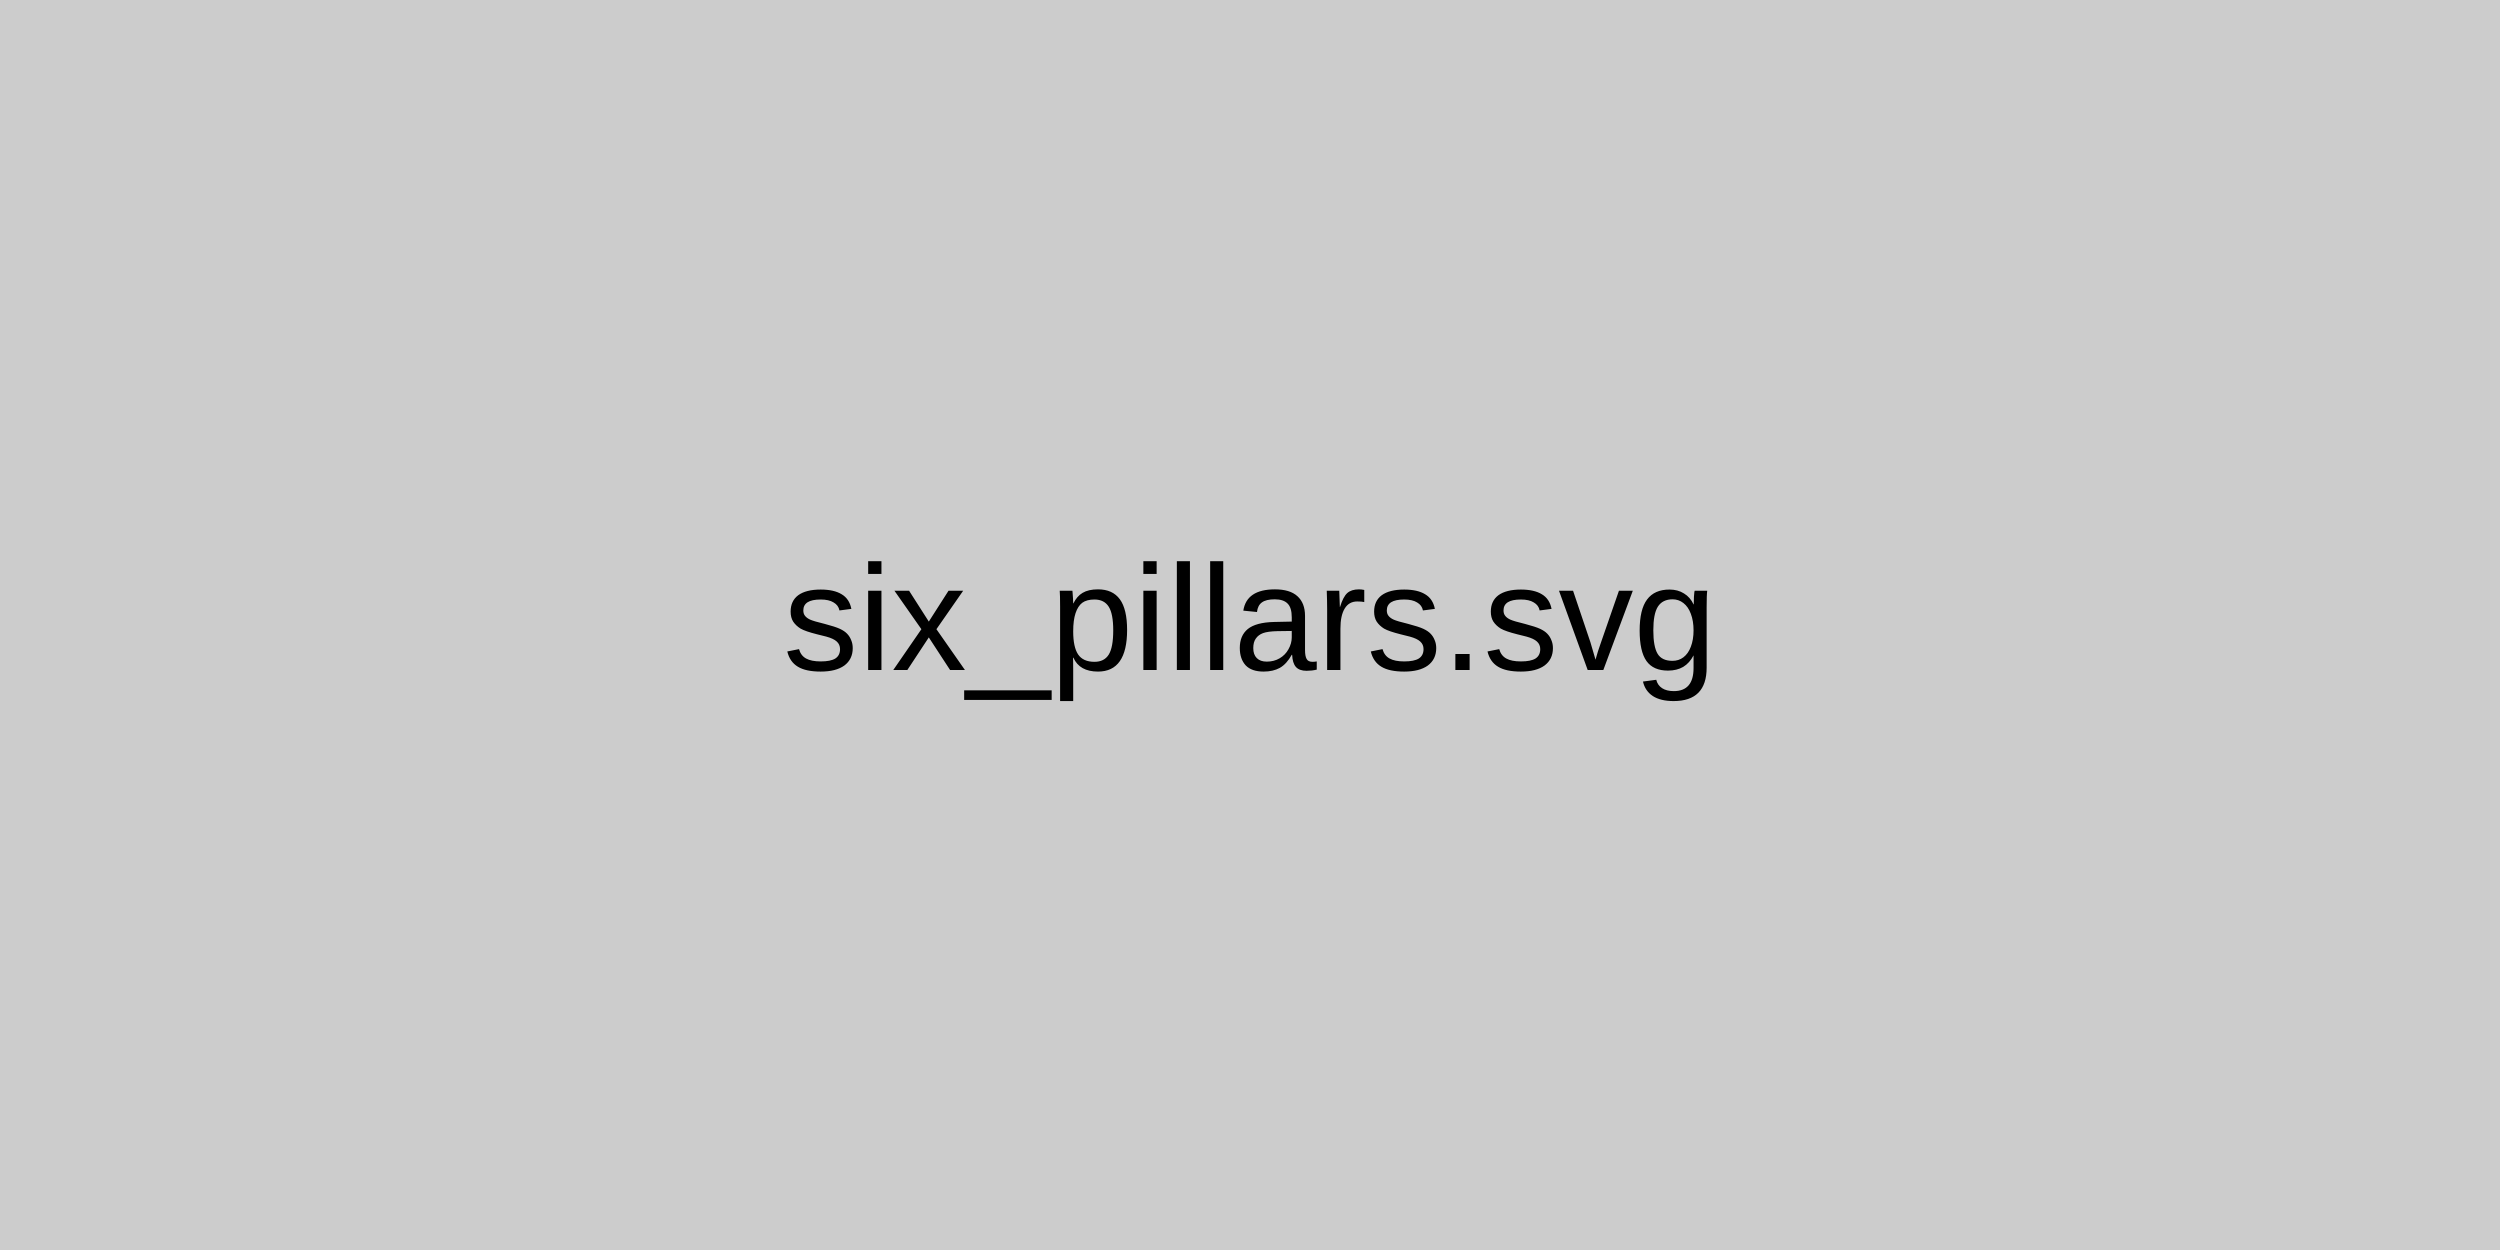
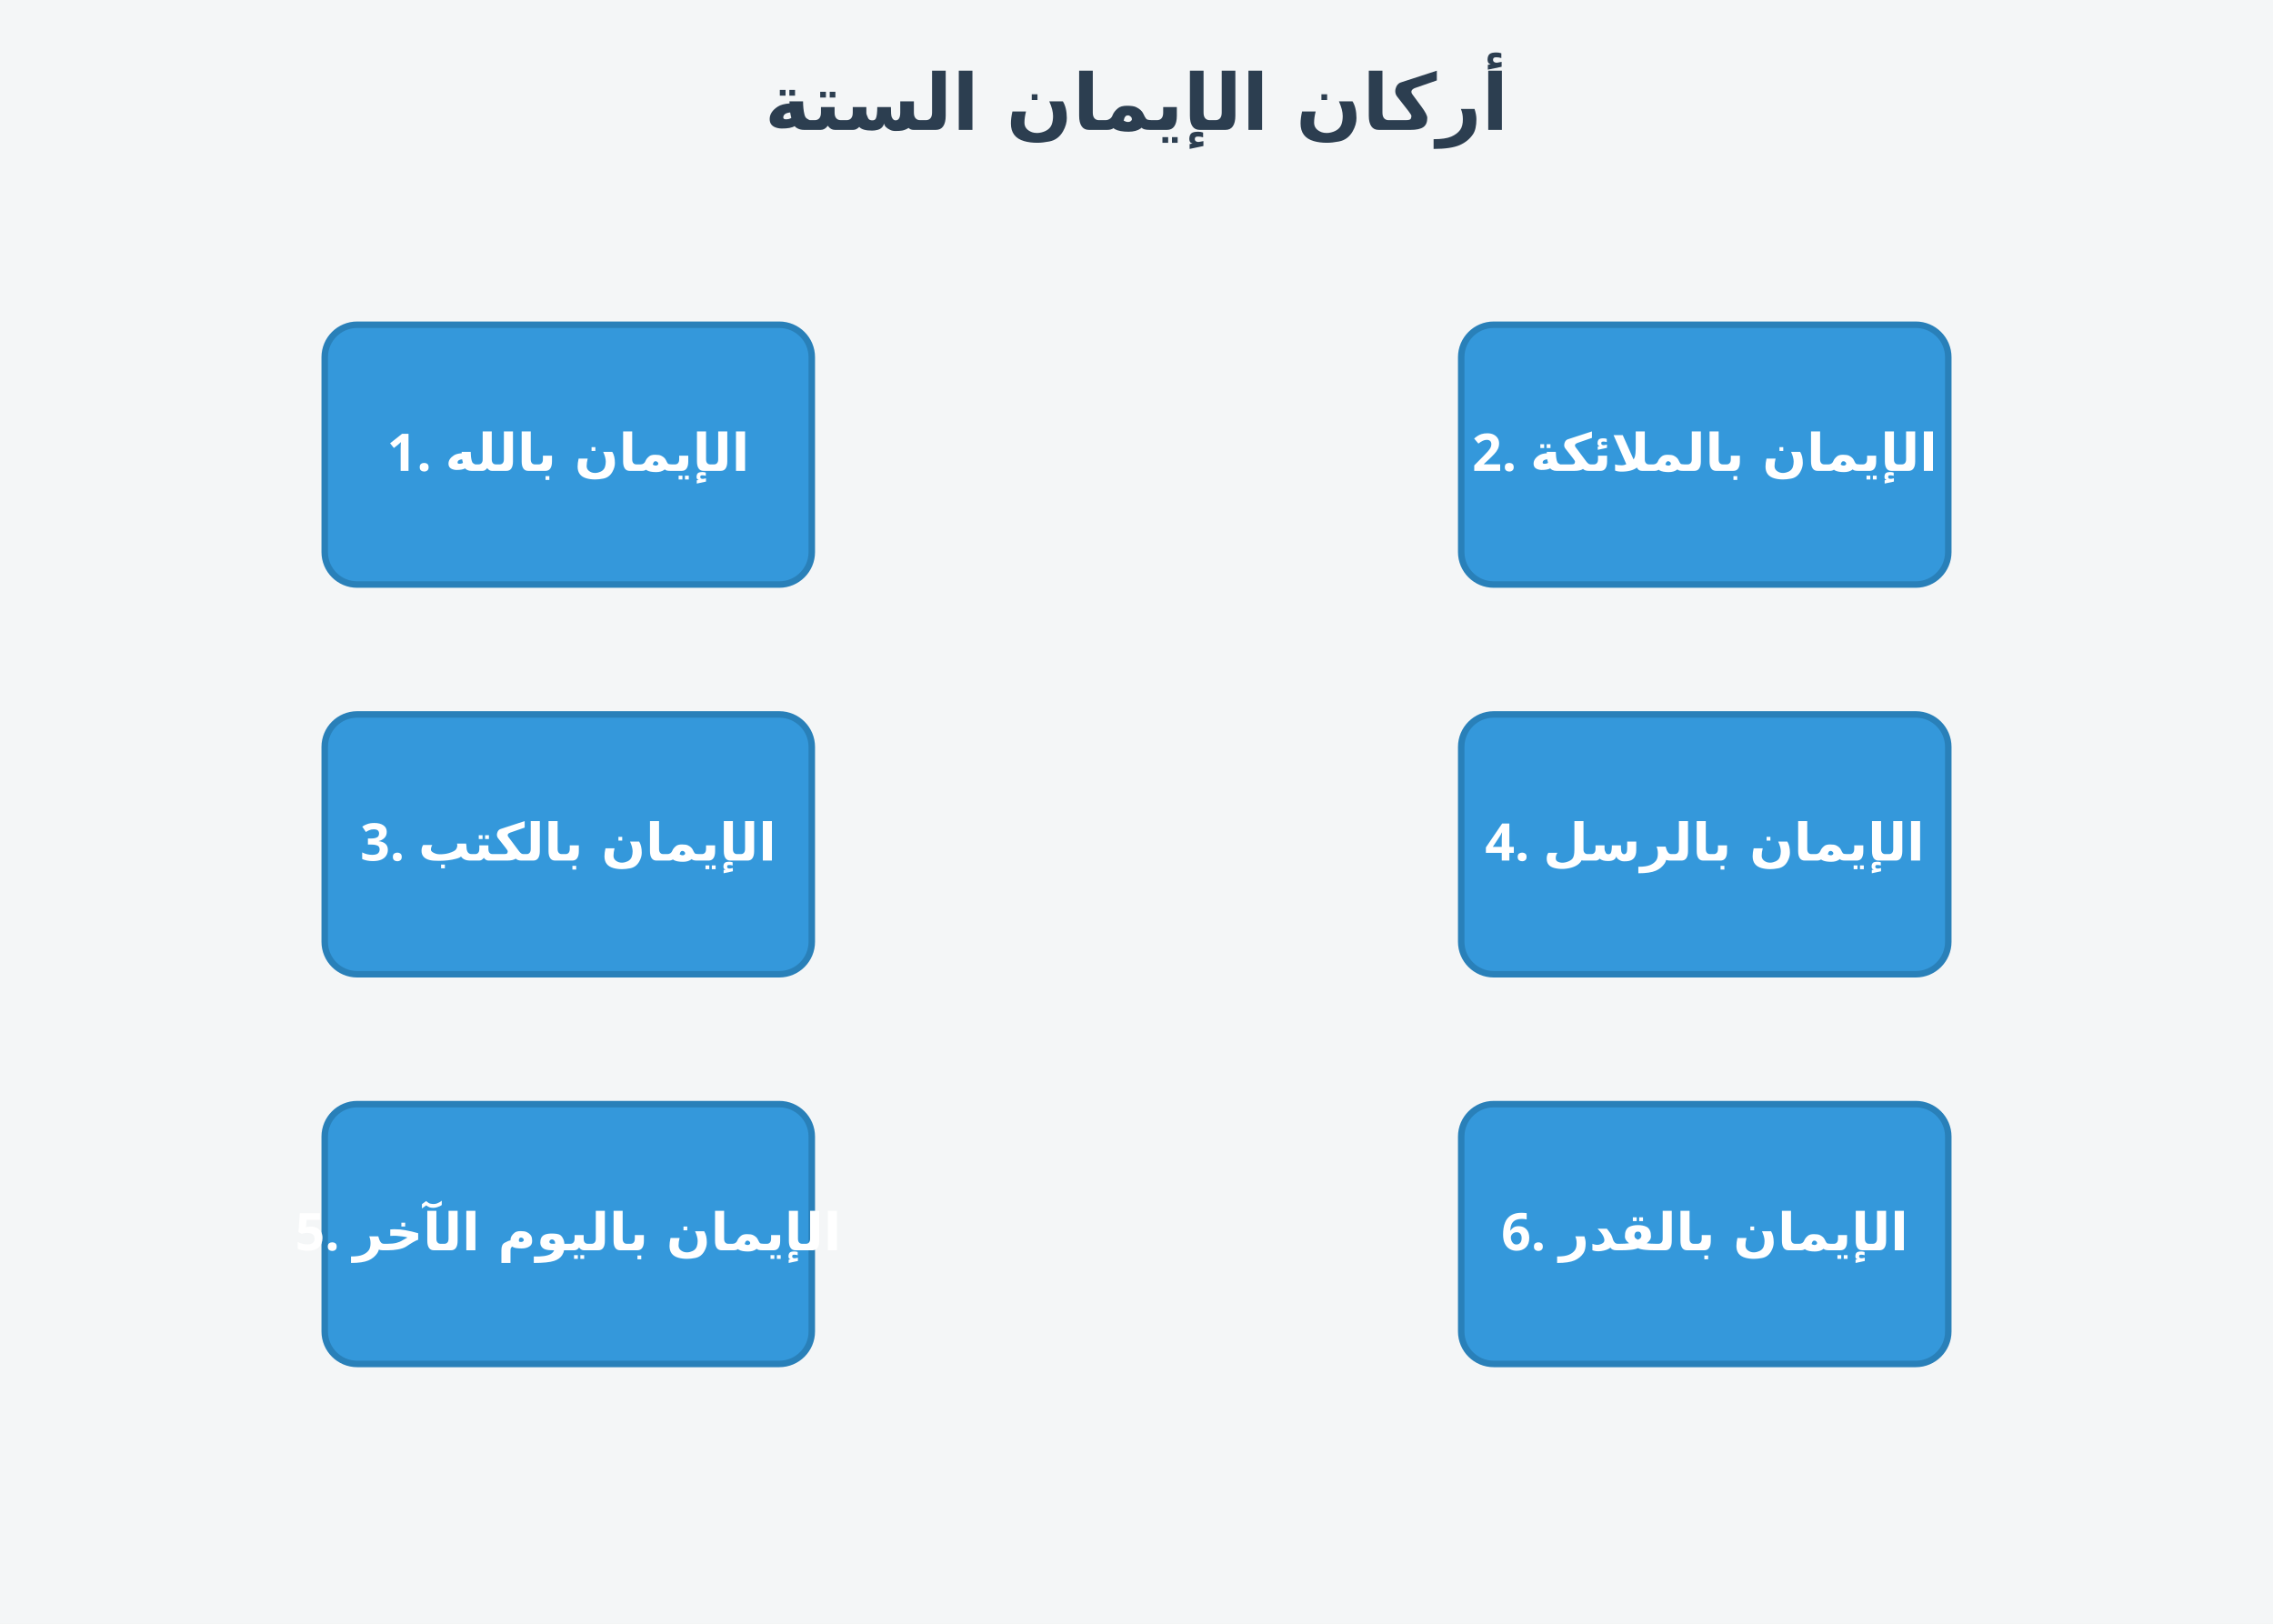
- <svg xmlns="http://www.w3.org/2000/svg" width="200" height="100">
-   <rect width="100%" height="100%" fill="#cccccc" />
-   <text x="50%" y="50%" font-family="Arial" font-size="12" fill="black" text-anchor="middle" dy=".3em">six_pillars.svg</text>
+ <svg xmlns="http://www.w3.org/2000/svg" width="700" height="500" viewBox="0 0 700 500" font-family="sans-serif">
+   <defs>
+     <style>
+             .title { font-size: 24px; font-weight: bold; text-anchor: middle; fill: #2c3e50; }
+             .pillar { fill: #3498db; stroke: #2980b9; stroke-width: 2; }
+             .pillar-text { font-size: 16px; text-anchor: middle; fill: white; font-weight: bold; }
+         </style>
+   </defs>
+   <rect width="700" height="500" fill="#f4f6f7" />
+   <text x="350" y="40" class="title">أركان الإيمان الستة</text>
+   <g transform="translate(100, 100)">
+     <rect class="pillar" width="150" height="80" rx="10" />
+     <text class="pillar-text" x="75" y="45">1. الإيمان بالله</text>
+   </g>
+   <g transform="translate(450, 100)">
+     <rect class="pillar" width="150" height="80" rx="10" />
+     <text class="pillar-text" x="75" y="45">2. الإيمان بالملائكة</text>
+   </g>
+   <g transform="translate(100, 220)">
+     <rect class="pillar" width="150" height="80" rx="10" />
+     <text class="pillar-text" x="75" y="45">3. الإيمان بالكتب</text>
+   </g>
+   <g transform="translate(450, 220)">
+     <rect class="pillar" width="150" height="80" rx="10" />
+     <text class="pillar-text" x="75" y="45">4. الإيمان بالرسل</text>
+   </g>
+   <g transform="translate(100, 340)">
+     <rect class="pillar" width="150" height="80" rx="10" />
+     <text class="pillar-text" x="75" y="45">5. الإيمان باليوم الآخر</text>
+   </g>
+   <g transform="translate(450, 340)">
+     <rect class="pillar" width="150" height="80" rx="10" />
+     <text class="pillar-text" x="75" y="45">6. الإيمان بالقدر</text>
+   </g>
</svg>
